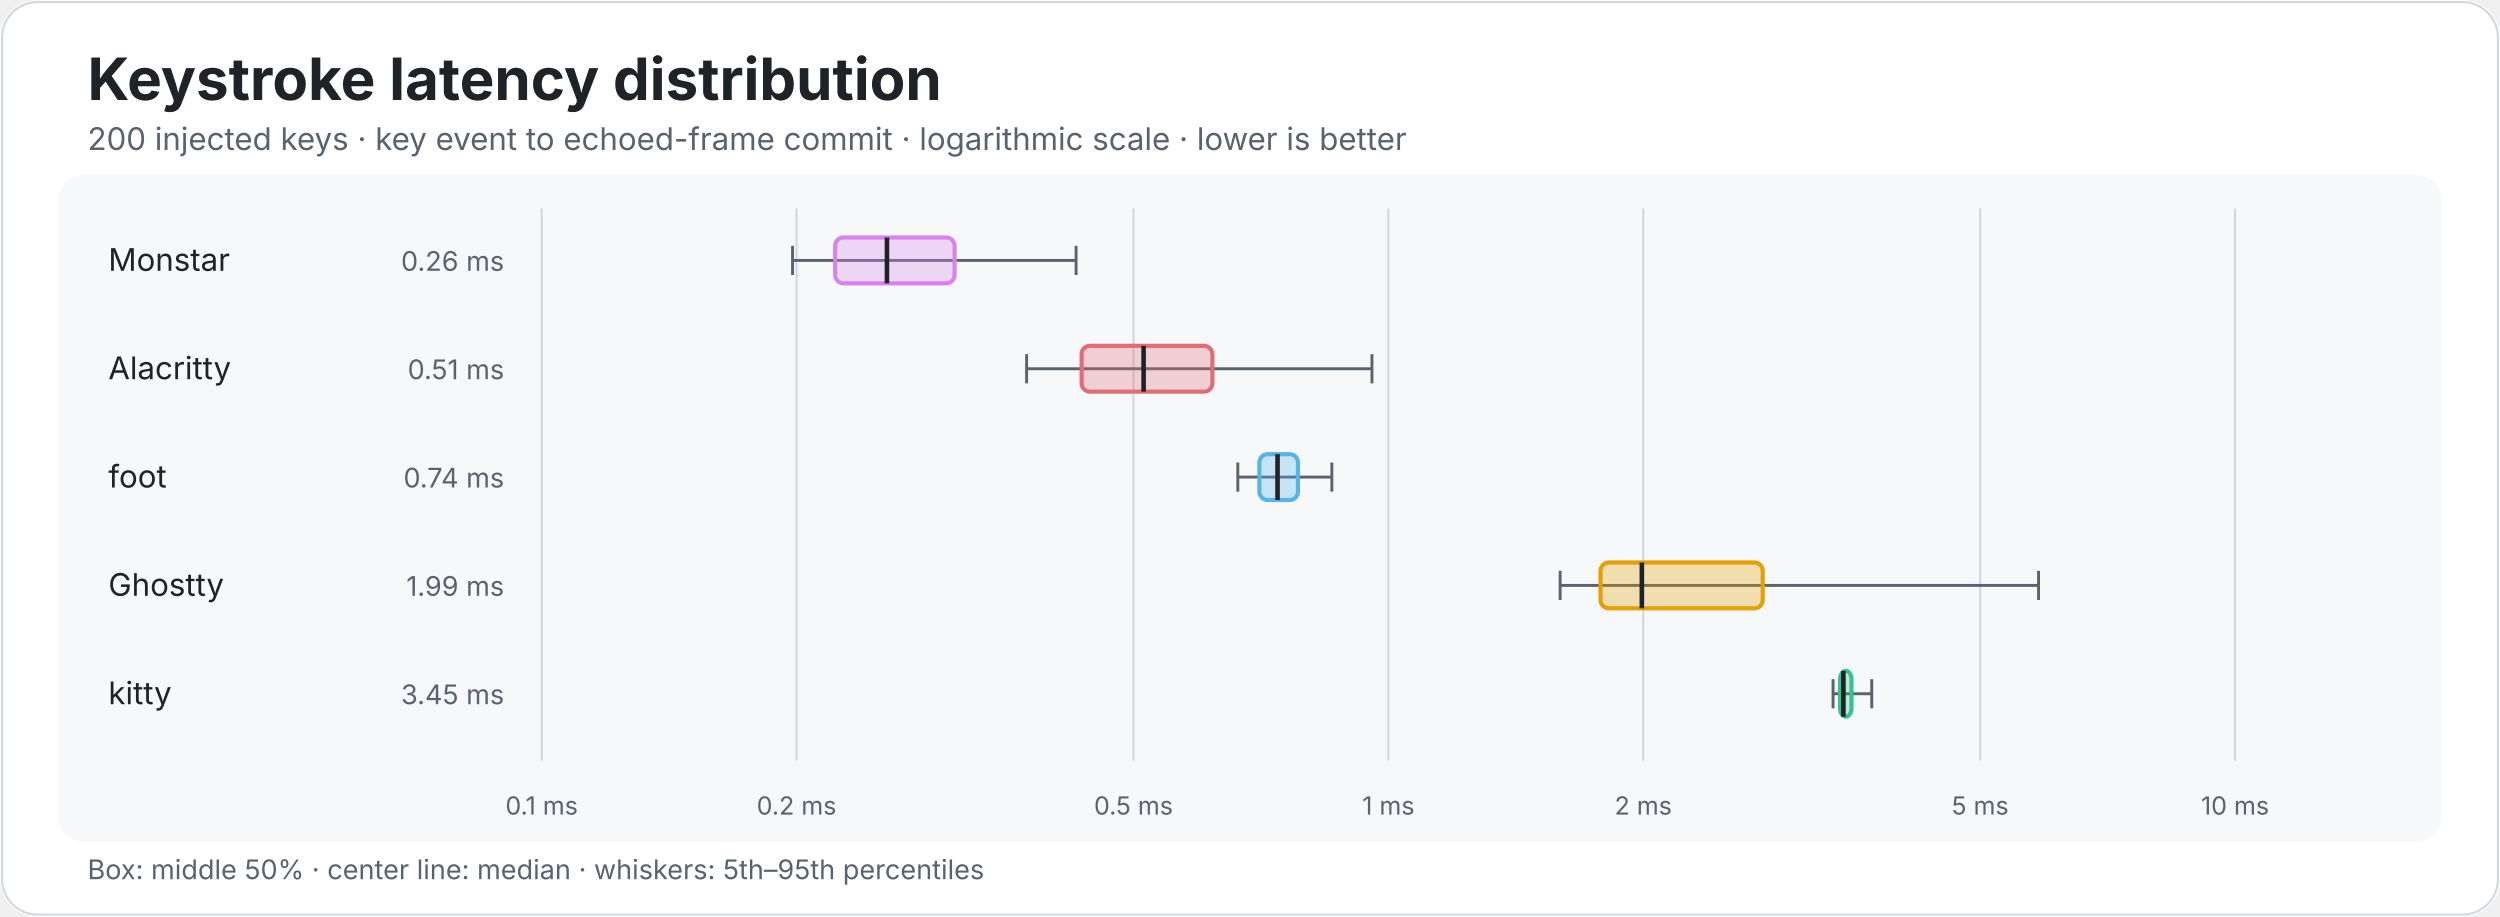
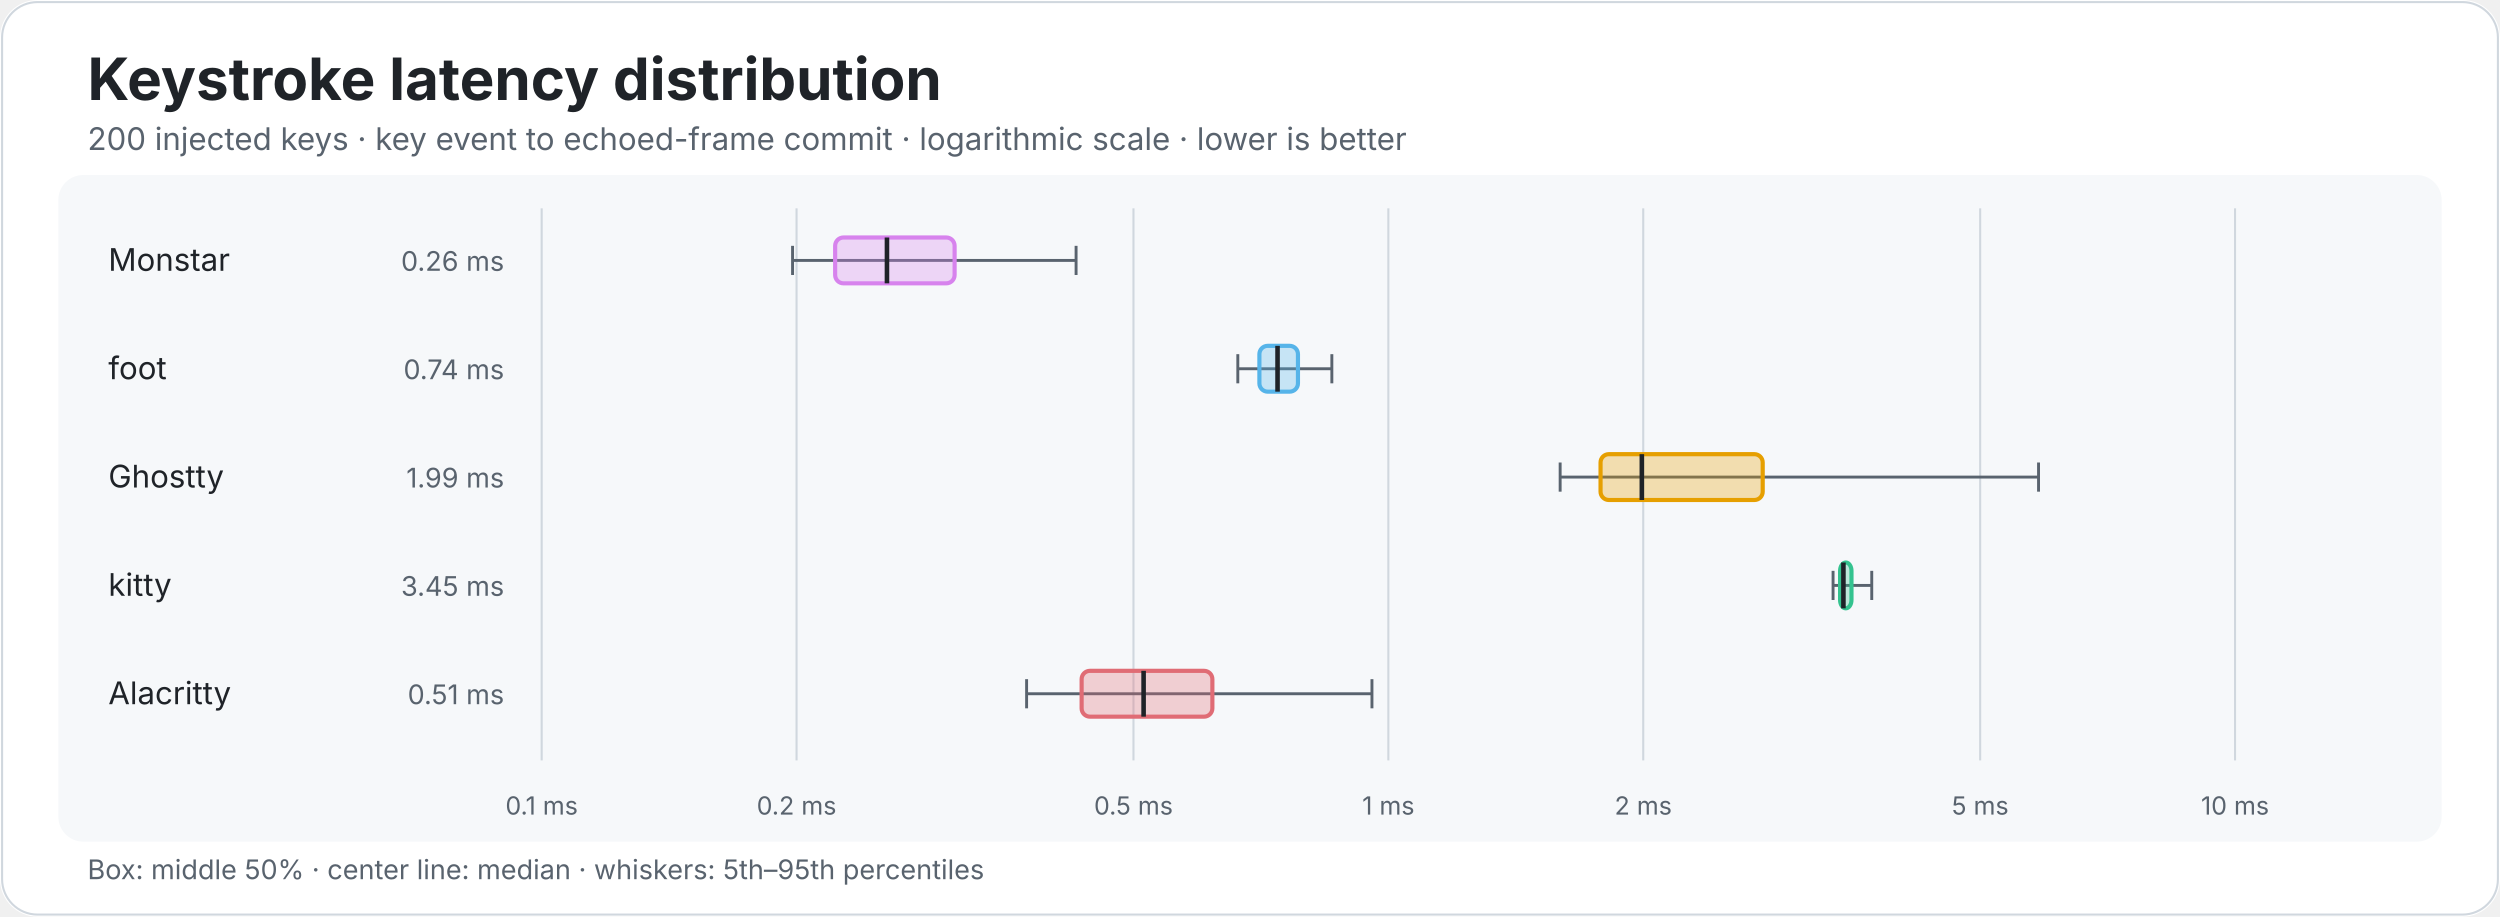
<svg xmlns="http://www.w3.org/2000/svg" width="1200" height="440" viewBox="0 0 1200 440" role="img">
  <style>
    .title { fill: #1f2328; font: 700 28px -apple-system, BlinkMacSystemFont, 'Segoe UI', sans-serif; }
    .subtitle { fill: #59636e; font: 15px -apple-system, BlinkMacSystemFont, 'Segoe UI', sans-serif; }
    .label { fill: #1f2328; font: 15px -apple-system, BlinkMacSystemFont, 'Segoe UI', sans-serif; }
    .small { fill: #59636e; font: 13px -apple-system, BlinkMacSystemFont, 'Segoe UI', sans-serif; }
    .axis { fill: #59636e; font: 12px -apple-system, BlinkMacSystemFont, 'Segoe UI', sans-serif; }
    .grid { stroke: #d0d7de; stroke-width: 1; }
    .whisker { stroke: #59636e; stroke-width: 1.4; }
    .median { stroke: #1f2328; stroke-width: 2.2; }
    .line { stroke: #d0d7de; stroke-width: 1; }
    </style>
  <rect width="1200" height="440" rx="18" fill="#ffffff" />
  <rect x="1" y="1" width="1198" height="438" rx="17" fill="none" stroke="#d0d7de" />
  <rect x="28" y="84" width="1144" height="320" rx="12" fill="#f6f8fa" />
  <text x="42" y="48" class="title" text-anchor="start">Keystroke latency distribution</text>
  <text x="42" y="72" class="subtitle" text-anchor="start">200 injected keys · key event to echoed-frame commit · logarithmic scale · lower is better</text>
  <line x1="260" y1="100" x2="260" y2="365" class="grid" />
  <text x="260" y="391" class="axis" text-anchor="middle">0.1 ms</text>
  <line x1="382.34" y1="100" x2="382.34" y2="365" class="grid" />
  <text x="382.34" y="391" class="axis" text-anchor="middle">0.2 ms</text>
  <line x1="544.07" y1="100" x2="544.07" y2="365" class="grid" />
  <text x="544.07" y="391" class="axis" text-anchor="middle">0.5 ms</text>
  <line x1="666.41" y1="100" x2="666.41" y2="365" class="grid" />
  <text x="666.41" y="391" class="axis" text-anchor="middle">1 ms</text>
  <line x1="788.75" y1="100" x2="788.75" y2="365" class="grid" />
  <text x="788.75" y="391" class="axis" text-anchor="middle">2 ms</text>
  <line x1="950.48" y1="100" x2="950.48" y2="365" class="grid" />
  <text x="950.48" y="391" class="axis" text-anchor="middle">5 ms</text>
  <line x1="1072.82" y1="100" x2="1072.82" y2="365" class="grid" />
  <text x="1072.82" y="391" class="axis" text-anchor="middle">10 ms</text>
  <text x="52" y="130" class="label" text-anchor="start">Monstar</text>
  <text x="242" y="130" class="small" text-anchor="end">0.26 ms</text>
  <line x1="380.43" y1="125" x2="516.52" y2="125" class="whisker" />
  <line x1="380.43" y1="118" x2="380.43" y2="132" class="whisker" />
  <line x1="516.52" y1="118" x2="516.52" y2="132" class="whisker" />
  <rect x="400.87" y="114" width="57.34" height="22" rx="4" fill="#d783ed" fill-opacity="0.3" stroke="#d783ed" stroke-width="2" />
  <line x1="425.74" y1="114" x2="425.74" y2="136" class="median" />
-   <text x="52" y="182" class="label" text-anchor="start">Alacritty</text>
-   <text x="242" y="182" class="small" text-anchor="end">0.51 ms</text>
-   <line x1="492.77" y1="177" x2="658.54" y2="177" class="whisker" />
-   <line x1="492.77" y1="170" x2="492.77" y2="184" class="whisker" />
-   <line x1="658.54" y1="170" x2="658.54" y2="184" class="whisker" />
-   <rect x="519.18" y="166" width="62.76" height="22" rx="4" fill="#e06c75" fill-opacity="0.3" stroke="#e06c75" stroke-width="2" />
-   <line x1="548.93" y1="166" x2="548.93" y2="188" class="median" />
-   <text x="52" y="234" class="label" text-anchor="start">foot</text>
-   <text x="242" y="234" class="small" text-anchor="end">0.74 ms</text>
-   <line x1="594.15" y1="229" x2="639.29" y2="229" class="whisker" />
-   <line x1="594.15" y1="222" x2="594.15" y2="236" class="whisker" />
-   <line x1="639.29" y1="222" x2="639.29" y2="236" class="whisker" />
-   <rect x="604.51" y="218" width="18.51" height="22" rx="4" fill="#56b4e9" fill-opacity="0.3" stroke="#56b4e9" stroke-width="2" />
-   <line x1="613.22" y1="218" x2="613.22" y2="240" class="median" />
-   <text x="52" y="286" class="label" text-anchor="start">Ghostty</text>
-   <text x="242" y="286" class="small" text-anchor="end">1.99 ms</text>
-   <line x1="748.87" y1="281" x2="978.5" y2="281" class="whisker" />
-   <line x1="748.87" y1="274" x2="748.87" y2="288" class="whisker" />
-   <line x1="978.5" y1="274" x2="978.5" y2="288" class="whisker" />
-   <rect x="768.26" y="270" width="77.84" height="22" rx="4" fill="#e69f00" fill-opacity="0.3" stroke="#e69f00" stroke-width="2" />
-   <line x1="788.08" y1="270" x2="788.08" y2="292" class="median" />
-   <text x="52" y="338" class="label" text-anchor="start">kitty</text>
-   <text x="242" y="338" class="small" text-anchor="end">3.45 ms</text>
-   <line x1="879.87" y1="333" x2="898.44" y2="333" class="whisker" />
-   <line x1="879.87" y1="326" x2="879.87" y2="340" class="whisker" />
-   <line x1="898.44" y1="326" x2="898.44" y2="340" class="whisker" />
-   <rect x="883.24" y="322" width="5.47" height="22" rx="4" fill="#34c38f" fill-opacity="0.3" stroke="#34c38f" stroke-width="2" />
-   <line x1="884.84" y1="322" x2="884.84" y2="344" class="median" />
+   <text x="52" y="182" class="label" text-anchor="start">foot</text>
+   <text x="242" y="182" class="small" text-anchor="end">0.74 ms</text>
+   <line x1="594.15" y1="177" x2="639.29" y2="177" class="whisker" />
+   <line x1="594.15" y1="170" x2="594.15" y2="184" class="whisker" />
+   <line x1="639.29" y1="170" x2="639.29" y2="184" class="whisker" />
+   <rect x="604.51" y="166" width="18.51" height="22" rx="4" fill="#56b4e9" fill-opacity="0.3" stroke="#56b4e9" stroke-width="2" />
+   <line x1="613.22" y1="166" x2="613.22" y2="188" class="median" />
+   <text x="52" y="234" class="label" text-anchor="start">Ghostty</text>
+   <text x="242" y="234" class="small" text-anchor="end">1.99 ms</text>
+   <line x1="748.87" y1="229" x2="978.5" y2="229" class="whisker" />
+   <line x1="748.87" y1="222" x2="748.87" y2="236" class="whisker" />
+   <line x1="978.5" y1="222" x2="978.5" y2="236" class="whisker" />
+   <rect x="768.26" y="218" width="77.84" height="22" rx="4" fill="#e69f00" fill-opacity="0.3" stroke="#e69f00" stroke-width="2" />
+   <line x1="788.08" y1="218" x2="788.08" y2="240" class="median" />
+   <text x="52" y="286" class="label" text-anchor="start">kitty</text>
+   <text x="242" y="286" class="small" text-anchor="end">3.45 ms</text>
+   <line x1="879.87" y1="281" x2="898.44" y2="281" class="whisker" />
+   <line x1="879.87" y1="274" x2="879.87" y2="288" class="whisker" />
+   <line x1="898.44" y1="274" x2="898.44" y2="288" class="whisker" />
+   <rect x="883.24" y="270" width="5.47" height="22" rx="4" fill="#34c38f" fill-opacity="0.3" stroke="#34c38f" stroke-width="2" />
+   <line x1="884.84" y1="270" x2="884.84" y2="292" class="median" />
+   <text x="52" y="338" class="label" text-anchor="start">Alacritty</text>
+   <text x="242" y="338" class="small" text-anchor="end">0.51 ms</text>
+   <line x1="492.77" y1="333" x2="658.54" y2="333" class="whisker" />
+   <line x1="492.77" y1="326" x2="492.77" y2="340" class="whisker" />
+   <line x1="658.54" y1="326" x2="658.54" y2="340" class="whisker" />
+   <rect x="519.18" y="322" width="62.76" height="22" rx="4" fill="#e06c75" fill-opacity="0.3" stroke="#e06c75" stroke-width="2" />
+   <line x1="548.93" y1="322" x2="548.93" y2="344" class="median" />
  <text x="42" y="422" class="small" text-anchor="start">Box: middle 50% · center line: median · whiskers: 5th–95th percentiles</text>
</svg>
